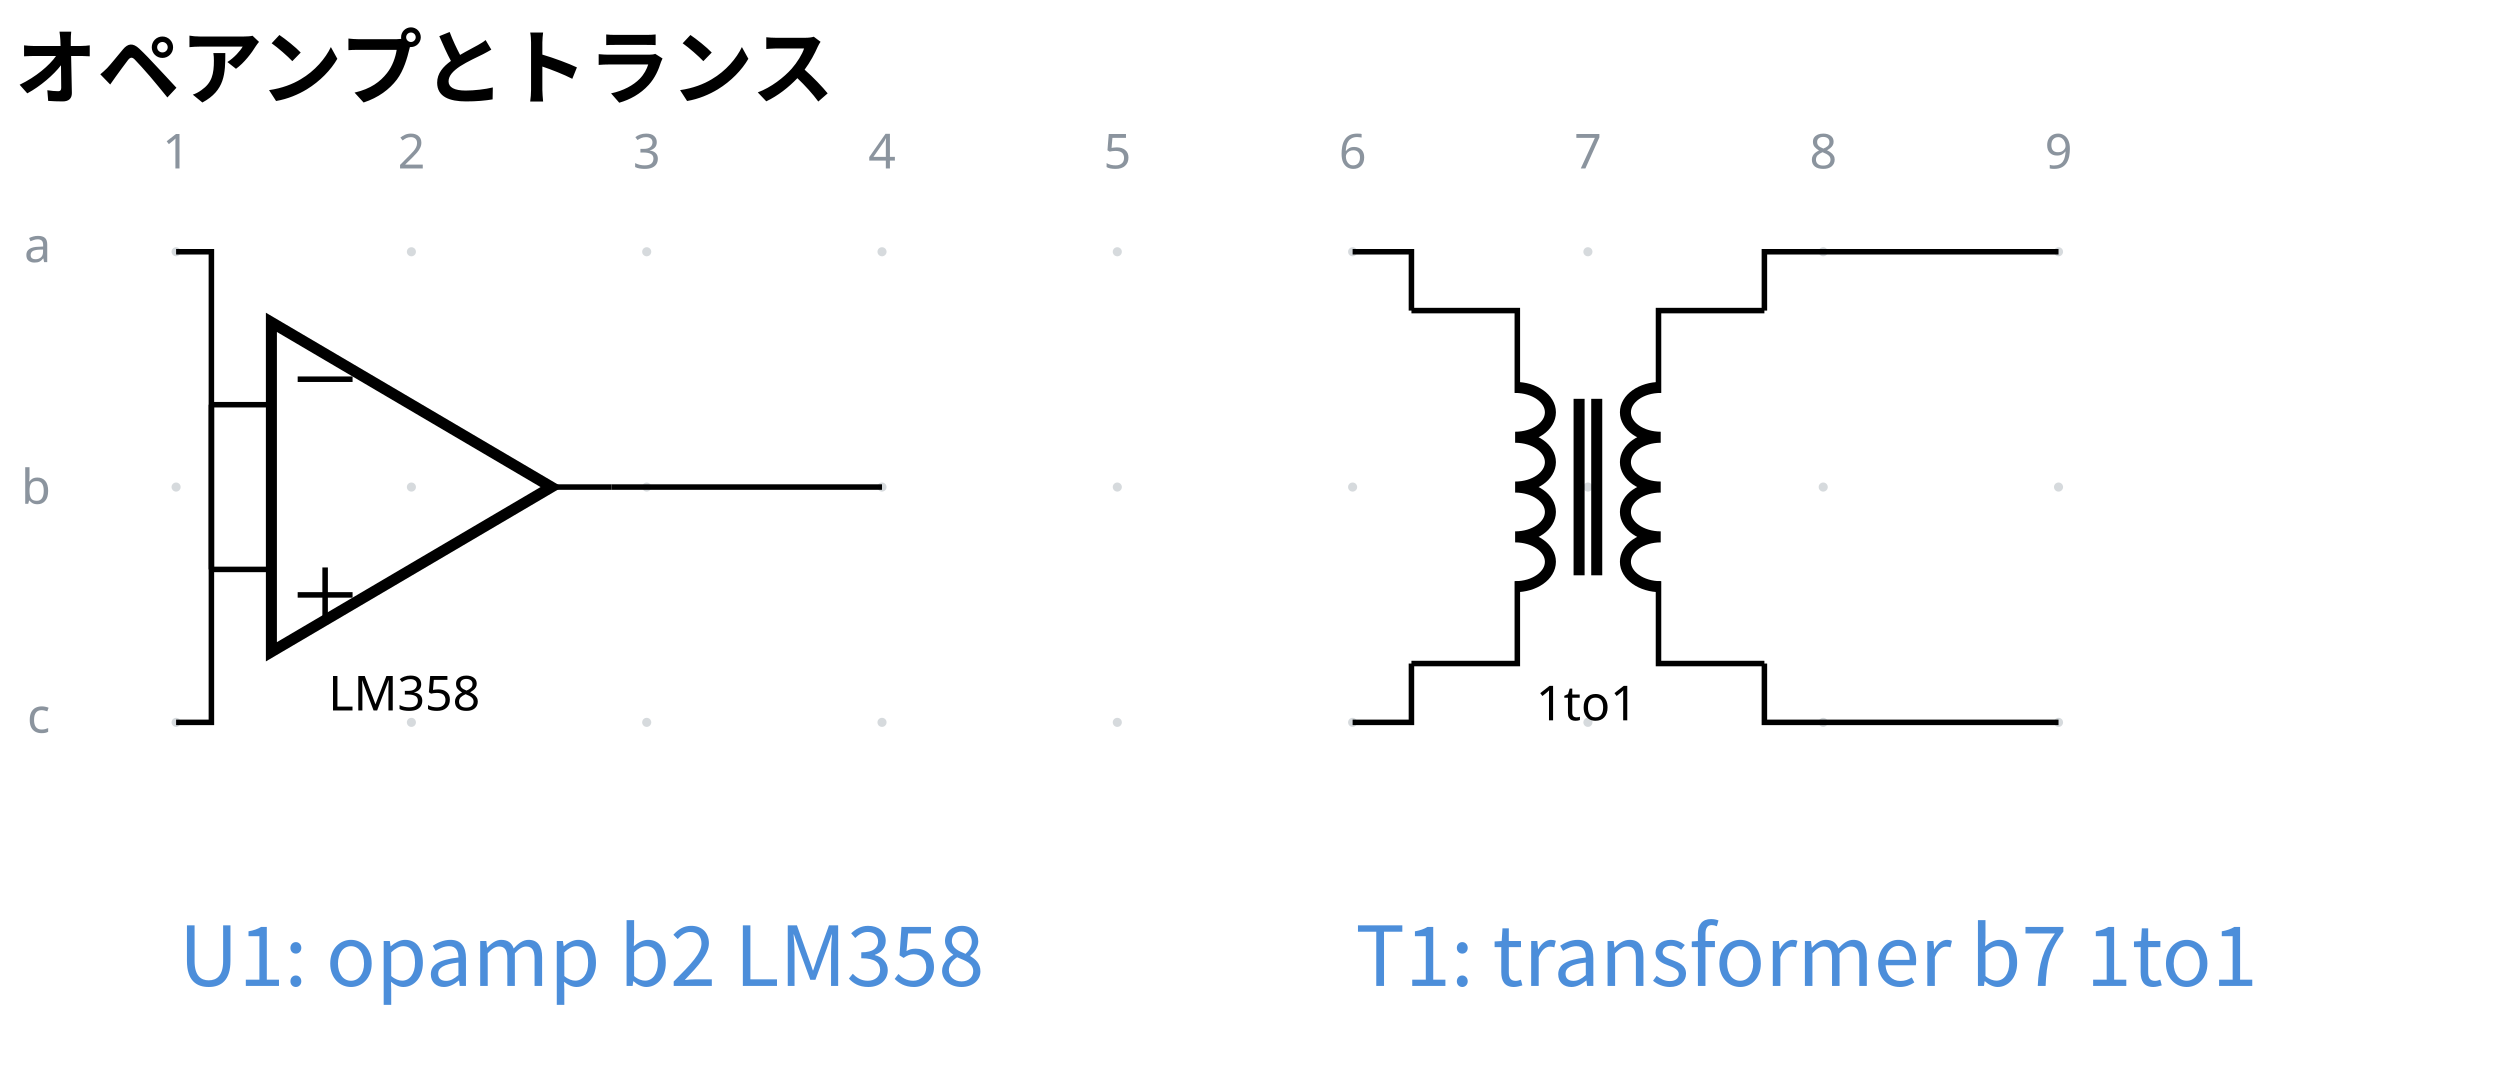
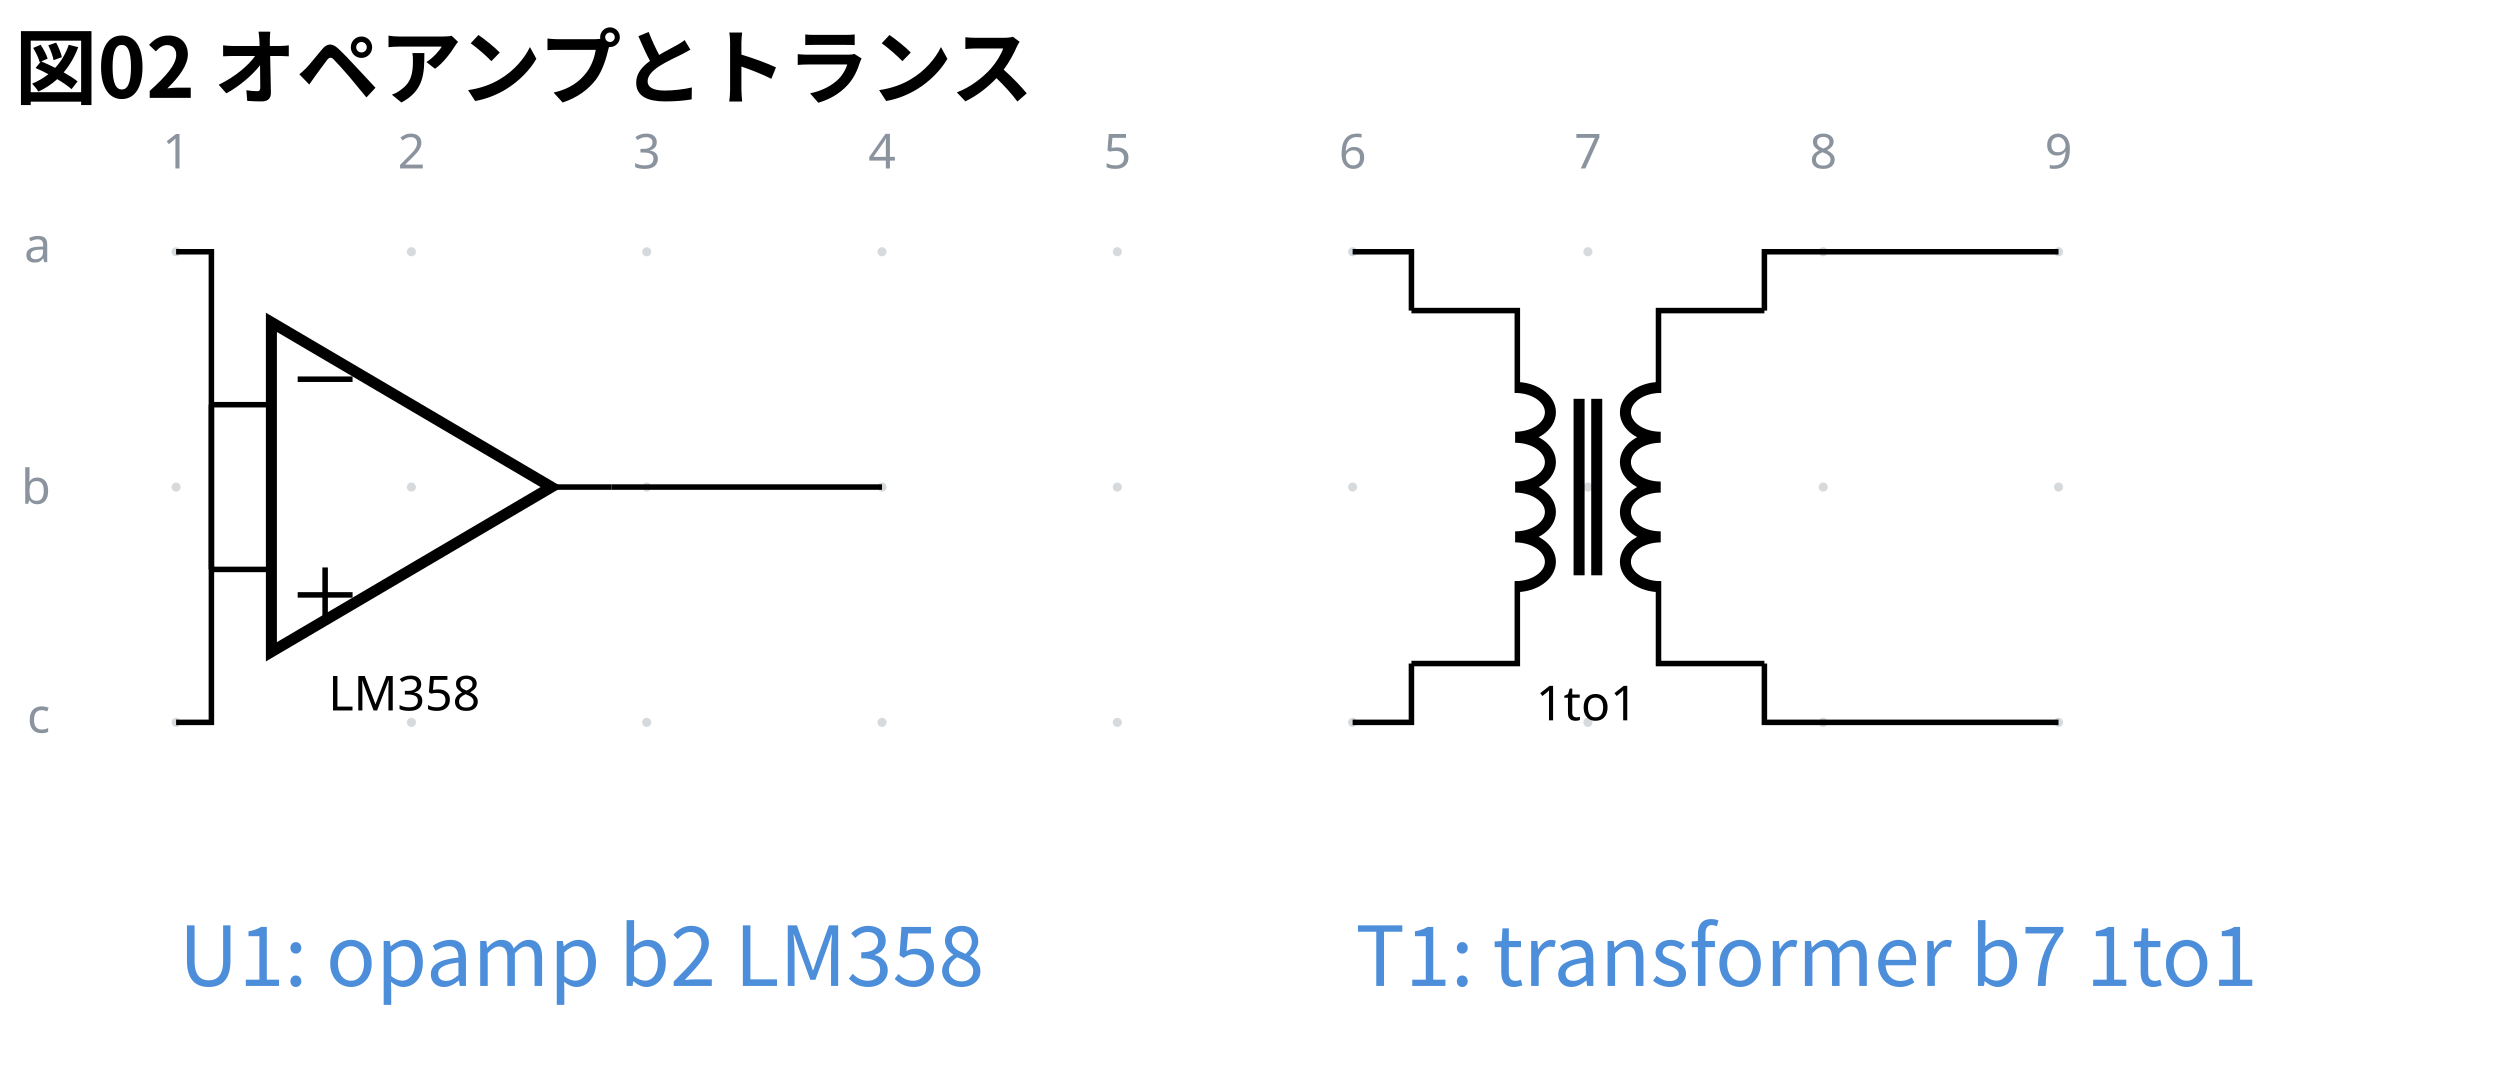
<svg xmlns="http://www.w3.org/2000/svg" data-circuit-fence="0.1.0" fill="currentColor" width="483.68" height="208.138" viewBox="-72 -72 362.76 156.103">
  <g stroke="currentColor" stroke-miterlimit="10" stroke-width=".8">
    <path fill="#8b949e" fill-opacity=".35" stroke="none" stroke-opacity=".35" d="M-45.787-35.469a.66.66 0 1 0-1.32 0 .66.66 0 0 0 1.32 0M-45.787-1.326a.66.66 0 1 0-1.32 0 .66.66 0 0 0 1.32 0M-45.787 32.818a.66.66 0 1 0-1.32 0 .66.66 0 0 0 1.32 0M-11.644-35.469a.66.66 0 1 0-1.32 0 .66.66 0 0 0 1.32 0M-11.644-1.326a.66.66 0 1 0-1.32 0 .66.66 0 0 0 1.32 0M-11.644 32.818a.66.66 0 1 0-1.32 0 .66.66 0 0 0 1.32 0M22.5-35.469a.66.66 0 1 0-1.32 0 .66.66 0 0 0 1.32 0M22.5-1.326a.66.66 0 1 0-1.32 0 .66.66 0 0 0 1.32 0M22.5 32.818a.66.66 0 1 0-1.32 0 .66.66 0 0 0 1.32 0M56.643-35.469a.66.66 0 1 0-1.32 0 .66.66 0 0 0 1.32 0M56.643-1.326a.66.66 0 1 0-1.32 0 .66.66 0 0 0 1.32 0M56.643 32.818a.66.66 0 1 0-1.32 0 .66.66 0 0 0 1.32 0M90.786-35.469a.66.66 0 1 0-1.32 0 .66.66 0 0 0 1.32 0M90.786-1.326a.66.66 0 1 0-1.32 0 .66.66 0 0 0 1.32 0M90.786 32.818a.66.66 0 1 0-1.32 0 .66.66 0 0 0 1.32 0M124.93-35.469a.66.66 0 1 0-1.32 0 .66.66 0 0 0 1.32 0M124.93-1.326a.66.66 0 1 0-1.32 0 .66.66 0 0 0 1.32 0M124.93 32.818a.66.66 0 1 0-1.32 0 .66.66 0 0 0 1.32 0M159.072-35.469a.66.66 0 1 0-1.32 0 .66.66 0 0 0 1.32 0M159.072-1.326a.66.66 0 1 0-1.32 0 .66.66 0 0 0 1.32 0M159.072 32.818a.66.66 0 1 0-1.32 0 .66.66 0 0 0 1.32 0M193.216-35.469a.66.66 0 1 0-1.32 0 .66.66 0 0 0 1.32 0M193.216-1.326a.66.66 0 1 0-1.32 0 .66.66 0 0 0 1.32 0M193.216 32.818a.66.66 0 1 0-1.32 0 .66.66 0 0 0 1.32 0M227.36-35.469a.66.66 0 1 0-1.32 0 .66.66 0 0 0 1.32 0M227.36-1.326a.66.66 0 1 0-1.32 0 .66.66 0 0 0 1.32 0M227.36 32.818a.66.66 0 1 0-1.32 0 .66.66 0 0 0 1.32 0m-.66 0" />
    <g fill="#8b949e" stroke="#8b949e">
      <text x="-46.447" y="-35.469" fill="#8b949e" stroke="none" font-family="cmr7" font-size="7" transform="translate(-1.993 -12.085)">1</text>
    </g>
    <g fill="#8b949e" stroke="#8b949e">
      <text x="-46.447" y="-35.469" fill="#8b949e" stroke="none" font-family="cmr7" font-size="7" transform="translate(32.15 -12.085)">2</text>
    </g>
    <g fill="#8b949e" stroke="#8b949e">
      <text x="-46.447" y="-35.469" fill="#8b949e" stroke="none" font-family="cmr7" font-size="7" transform="translate(66.293 -12.085)">3</text>
    </g>
    <g fill="#8b949e" stroke="#8b949e">
      <text x="-46.447" y="-35.469" fill="#8b949e" stroke="none" font-family="cmr7" font-size="7" transform="translate(100.437 -12.085)">4</text>
    </g>
    <g fill="#8b949e" stroke="#8b949e">
      <text x="-46.447" y="-35.469" fill="#8b949e" stroke="none" font-family="cmr7" font-size="7" transform="translate(134.58 -12.085)">5</text>
    </g>
    <g fill="#8b949e" stroke="#8b949e">
      <text x="-46.447" y="-35.469" fill="#8b949e" stroke="none" font-family="cmr7" font-size="7" transform="translate(168.723 -12.085)">6</text>
    </g>
    <g fill="#8b949e" stroke="#8b949e">
      <text x="-46.447" y="-35.469" fill="#8b949e" stroke="none" font-family="cmr7" font-size="7" transform="translate(202.867 -12.085)">7</text>
    </g>
    <g fill="#8b949e" stroke="#8b949e">
      <text x="-46.447" y="-35.469" fill="#8b949e" stroke="none" font-family="cmr7" font-size="7" transform="translate(237.01 -12.085)">8</text>
    </g>
    <g fill="#8b949e" stroke="#8b949e">
      <text x="-46.447" y="-35.469" fill="#8b949e" stroke="none" font-family="cmr7" font-size="7" transform="translate(271.153 -12.085)">9</text>
    </g>
    <g fill="#8b949e" stroke="#8b949e">
      <text x="-46.447" y="-35.469" fill="#8b949e" stroke="none" font-family="cmr7" font-size="7" transform="translate(-22.06 1.507)">a</text>
    </g>
    <g fill="#8b949e" stroke="#8b949e">
      <text x="-46.447" y="-35.469" fill="#8b949e" stroke="none" font-family="cmr7" font-size="7" transform="translate(-22.49 36.574)">b</text>
    </g>
    <g fill="#8b949e" stroke="#8b949e">
      <text x="-46.447" y="-35.469" fill="#8b949e" stroke="none" font-family="cmr7" font-size="7" transform="translate(-21.629 69.793)">c</text>
    </g>
    <path fill="none" stroke-width="1.6" d="m8.011-1.326-40.63-23.9v47.8Z" />
    <path fill="none" d="M-41.326-13.276h8.707m-8.707 23.9h8.707m49.337-11.95H8.01" />
    <text x="-46.447" y="-35.469" stroke="none" font-family="cmr7" font-size="7" transform="translate(22.095 66.56)">LM358</text>
    <path fill="none" d="M-28.806 14.323h7.966M-24.823 18.307V10.34M-28.806-16.975h7.966" />
    <g stroke-linejoin="bevel" stroke-width="1.6">
      <path fill="none" d="M147.85-15.783c2.828 0 5.12 1.618 5.12 3.614 0 1.997-2.292 3.615-5.12 3.615 2.828 0 5.12 1.618 5.12 3.614s-2.292 3.614-5.12 3.614c2.828 0 5.12 1.619 5.12 3.615s-2.292 3.614-5.12 3.614c2.828 0 5.12 1.618 5.12 3.614 0 1.997-2.292 3.615-5.12 3.615" />
    </g>
    <g stroke-linejoin="bevel" stroke-width="1.6">
      <path fill="none" d="M168.975 13.132c-2.828 0-5.121-1.618-5.121-3.615 0-1.996 2.293-3.614 5.121-3.614-2.828 0-5.121-1.618-5.121-3.614s2.293-3.615 5.121-3.615c-2.828 0-5.121-1.618-5.121-3.614s2.293-3.614 5.121-3.614c-2.828 0-5.121-1.618-5.121-3.615 0-1.996 2.293-3.614 5.121-3.614" />
    </g>
    <path fill="none" d="M132.805-26.933h15.365v11.95m0 27.315v11.95h-15.365m51.215-51.215h-15.365v11.95m0 27.315v11.95h15.365" />
    <g stroke-width="1.6">
      <path fill="none" d="M159.692 11.478v-25.607m-2.56 25.607v-25.607" />
    </g>
    <text x="-46.447" y="-35.469" stroke="none" font-family="cmr7" font-size="7" transform="translate(197.318 67.995)">1to1</text>
    <path fill="none" d="M-46.447-35.469h5.121v46.093" />
    <path fill="none" d="M-46.447 32.818h5.121v-46.094M16.718-1.326h39.265M124.27-35.469h8.535v8.536M124.27 32.818h8.535v-8.536M226.7-35.469h-42.68v8.536M226.7 32.818h-42.68v-8.536" />
    <g>
      <text x="-46.447" y="-35.469" fill="#4c8eda" stroke="none" font-family="'Noto Sans CJK JP','Noto Sans JP','Hiragino Sans','Yu Gothic',sans-serif" font-size="12" transform="translate(.4 106.53)">U1: opamp b2 LM358</text>
    </g>
    <g>
      <text x="-46.447" y="-35.469" fill="#4c8eda" stroke="none" font-family="'Noto Sans CJK JP','Noto Sans JP','Hiragino Sans','Yu Gothic',sans-serif" font-size="12" transform="translate(171.116 106.53)">T1: transformer b7 1to1</text>
    </g>
    <g>
-       <text x="-46.447" y="-35.469" fill="currentColor" stroke="none" font-family="'Noto Sans CJK JP','Noto Sans JP','Hiragino Sans','Yu Gothic',sans-serif" font-size="12" transform="translate(-23.423 -22.329)" font-weight="bold">オペアンプとトランス</text>
+       <text x="-46.447" y="-35.469" fill="currentColor" stroke="none" font-family="'Noto Sans CJK JP','Noto Sans JP','Hiragino Sans','Yu Gothic',sans-serif" font-size="12" transform="translate(-23.423 -22.329)" font-weight="bold">図02 オペアンプとトランス</text>
    </g>
  </g>
</svg>
